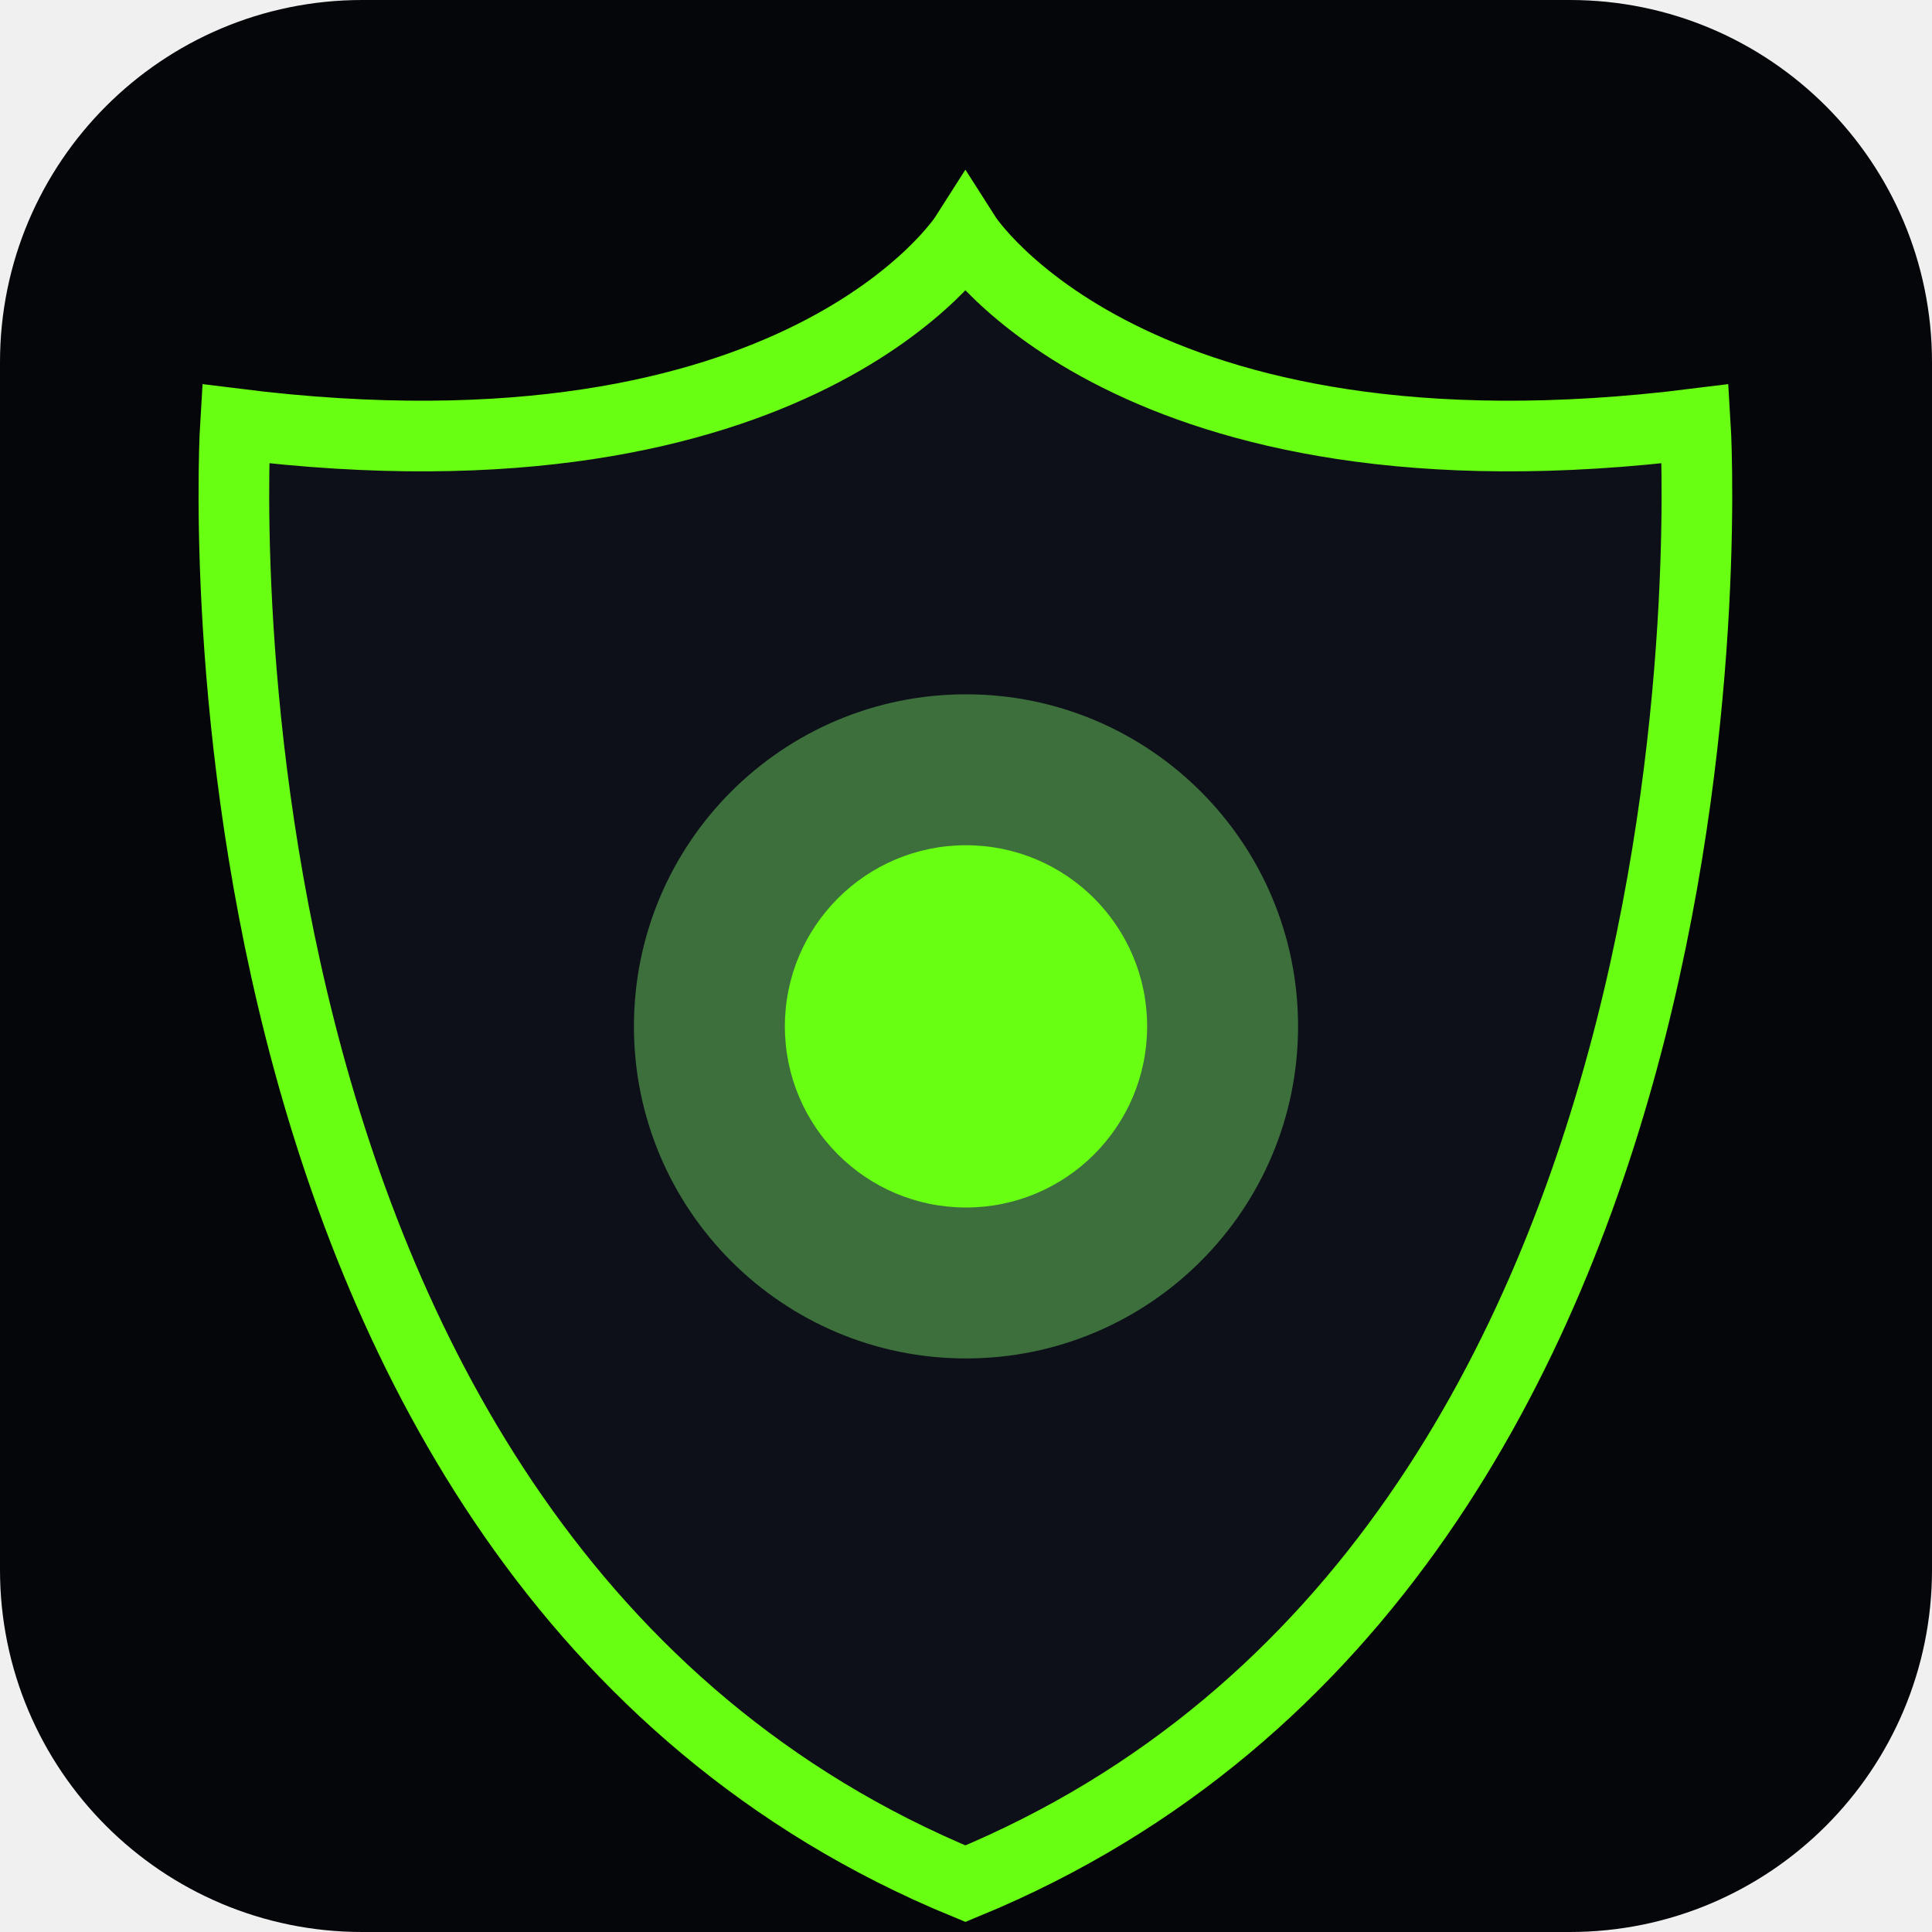
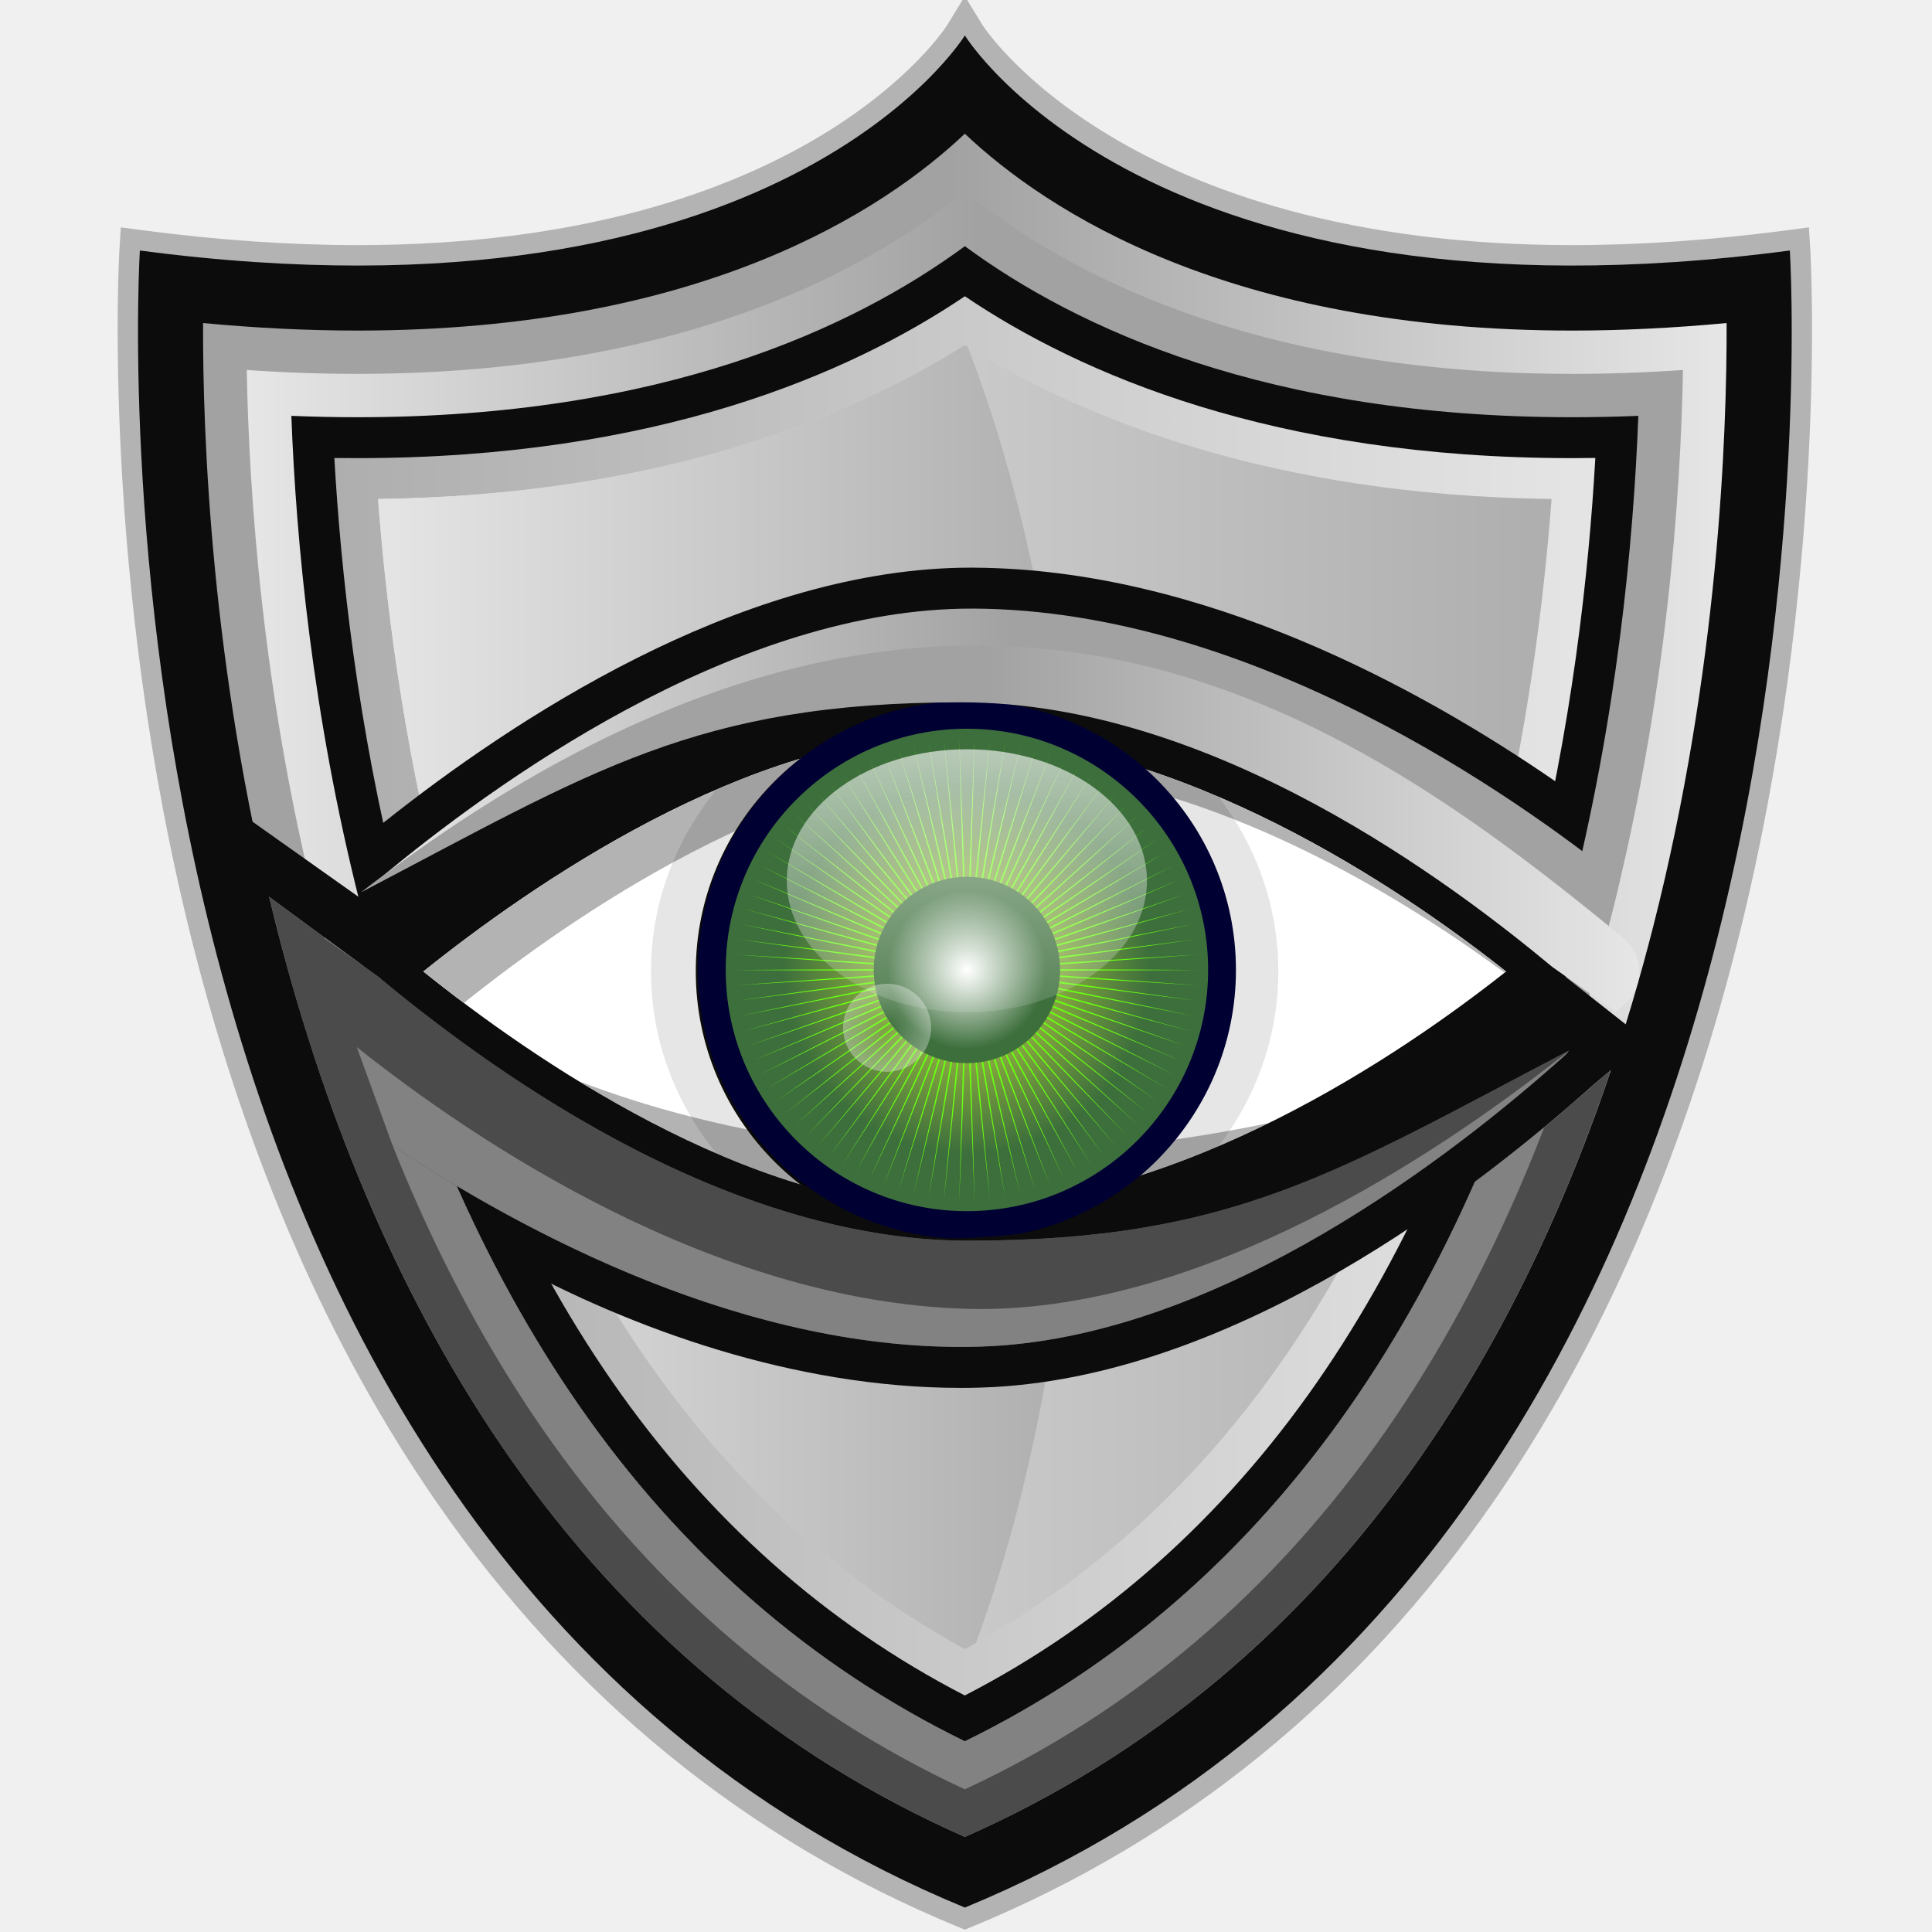
- <svg xmlns="http://www.w3.org/2000/svg" viewBox="0 0 64 64">
-   <rect width="64" height="64" rx="12" fill="#05060a" />
-   <path d="M32 8s7 11 31 8c0 0 3 48-31 62C-2 64 1 16 1 16 25 19 32 8 32 8Z" transform="scale(0.78) translate(9 2)" fill="#0d1018" stroke="#69ff12" stroke-width="3" />
-   <circle cx="32" cy="34" r="11" fill="#3d6f3c" />
-   <circle cx="32" cy="34" r="6" fill="#69ff12" />
+ <svg xmlns="http://www.w3.org/2000/svg" xmlns:xlink="http://www.w3.org/1999/xlink" viewBox="-31 1 509 509">
+   <defs>
+     <style> .cls-1 { fill: url(#linear-gradient); } .cls-1, .cls-2, .cls-3, .cls-4, .cls-5, .cls-6, .cls-7, .cls-8, .cls-9, .cls-10, .cls-11, .cls-12, .cls-13, .cls-14, .cls-15, .cls-16, .cls-17, .cls-18, .cls-19, .cls-20, .cls-21 { stroke-width: 0px; } .cls-2 { fill: url(#linear-gradient-6); } .cls-22 { isolation: isolate; } .cls-4 { fill: #003; } .cls-5 { fill: #e6e6e6; } .cls-5, .cls-20 { mix-blend-mode: multiply; } .cls-6 { fill: url(#linear-gradient-5); } .cls-7, .cls-20 { fill: #b3b3b3; } .cls-8 { fill: #fff; } .cls-9 { fill: #0c0c0c; } .cls-10 { fill: url(#linear-gradient-2); } .cls-11 { fill: #4b4b4b; } .cls-12 { fill: url(#linear-gradient-7); } .cls-13 { fill: url(#radial-gradient-2); } .cls-14 { fill: url(#linear-gradient-3); } .cls-15 { fill: url(#radial-gradient); } .cls-16 { fill: url(#linear-gradient-8); } .cls-17 { fill: #828282; } .cls-18 { fill: url(#radial-gradient-3); } .cls-19 { fill: url(#linear-gradient-4); } .cls-21 { fill: #69ff12; } </style>
+     <linearGradient id="linear-gradient" x1="22.5" y1="260.59" x2="423.9" y2="260.59" gradientUnits="userSpaceOnUse">
+       <stop offset="0" stop-color="#a2a2a2" />
+       <stop offset=".49" stop-color="#a2a2a2" />
+       <stop offset="1" stop-color="#e5e6e5" />
+     </linearGradient>
+     <linearGradient id="linear-gradient-2" x1="34" y1="261.91" x2="412.38" y2="261.91" gradientUnits="userSpaceOnUse">
+       <stop offset="0" stop-color="#e5e6e5" />
+       <stop offset=".51" stop-color="#a2a2a2" />
+       <stop offset="1" stop-color="#a2a2a2" />
+     </linearGradient>
+     <linearGradient id="linear-gradient-3" x1="57.08" y1="263.37" x2="389.3" y2="263.37" gradientUnits="userSpaceOnUse">
+       <stop offset="0" stop-color="#aeaeae" />
+       <stop offset=".98" stop-color="#e4e4e4" />
+     </linearGradient>
+     <linearGradient id="linear-gradient-4" x1="68.61" y1="263.7" x2="377.77" y2="263.7" gradientUnits="userSpaceOnUse">
+       <stop offset=".02" stop-color="#e4e4e4" />
+       <stop offset="1" stop-color="#aeaeae" />
+     </linearGradient>
+     <linearGradient id="linear-gradient-5" x2="252.93" xlink:href="#linear-gradient-4" />
+     <radialGradient id="radial-gradient" cx="223.73" cy="256.54" fx="223.73" fy="256.54" r="63.55" gradientUnits="userSpaceOnUse">
+       <stop offset=".08" stop-color="#bed143" />
+       <stop offset=".76" stop-color="#3d6f3c" />
+     </radialGradient>
+     <radialGradient id="radial-gradient-2" cx="223.73" cy="256.54" fx="223.73" fy="256.54" r="24.55" gradientUnits="userSpaceOnUse">
+       <stop offset="0" stop-color="#fff" />
+       <stop offset=".85" stop-color="#3d6f3c" />
+     </radialGradient>
+     <linearGradient id="linear-gradient-6" x1="223.73" y1="284.15" x2="223.73" y2="107.7" gradientUnits="userSpaceOnUse">
+       <stop offset="0" stop-color="#fff" stop-opacity="0" />
+       <stop offset=".77" stop-color="#fff" />
+     </linearGradient>
+     <radialGradient id="radial-gradient-3" cx="202.71" cy="271.77" fx="202.71" fy="271.77" r="45.1" gradientUnits="userSpaceOnUse">
+       <stop offset="0" stop-color="#fff" stop-opacity="0" />
+       <stop offset=".77" stop-color="#fff" />
+     </radialGradient>
+     <linearGradient id="linear-gradient-7" x1="68.6" y1="206.25" x2="395.79" y2="206.25" xlink:href="#linear-gradient-2" />
+     <linearGradient id="linear-gradient-8" x1="64.05" y1="219.3" x2="400.86" y2="219.3" xlink:href="#linear-gradient" />
+   </defs>
+   <g class="cls-22">
+     <g>
+       <path class="cls-7" d="m221.14,508.54c-55.43-22.86-101.53-60.43-137.04-111.66-28.3-40.83-49.94-90.35-64.32-147.2C-4.64,153.15.41,67.51.47,66.66l.36-5.76,5.73.76c19.73,2.6,38.78,3.92,56.63,3.92,118.53,0,155.06-57.47,155.41-58.05l4.6-7.53,4.6,7.53c.35.57,37.42,58.05,155.39,58.05h.02c17.86,0,36.91-1.32,56.63-3.92l5.73-.76.36,5.76c.05.85,5.11,86.49-19.31,183.02-14.38,56.85-36.02,106.38-64.32,147.2-35.51,51.23-81.62,88.8-137.05,111.66l-2.06.85-2.06-.85Z" />
+       <path class="cls-9" d="m440.55,67C271.5,89.29,223.2,10.34,223.2,10.34c0,0-48.3,78.95-217.35,56.66,0,0-21.36,338.1,217.35,436.56,238.71-98.46,217.35-436.56,217.35-436.56Z" />
+       <path class="cls-1" d="m223.2,484.94c-48.46-21.39-89-55.3-120.6-100.89-26.76-38.6-47.28-85.67-61-139.9C24.6,176.91,22.39,115.42,22.5,86.11c14.02,1.32,27.64,1.98,40.69,1.98,90.44,0,138.41-31.45,160.01-51.86,21.6,20.41,69.56,51.86,160,51.86h.02c13.04,0,26.66-.67,40.67-1.98.09,29.48-2.15,91.5-19.32,158.91-13.77,54.05-34.31,100.96-61.05,139.43-31.55,45.38-72,79.16-120.32,100.49Z" />
+       <path class="cls-10" d="m223.2,472.41c-44.47-20.62-81.86-52.51-111.21-94.86-25.97-37.47-45.93-83.29-59.31-136.19-14.54-57.47-18.09-110.56-18.67-142.87,9.98.67,19.75,1.01,29.18,1.01,85.38,0,134.96-27.58,160.01-48.09,25.05,20.51,74.63,48.09,160,48.09,9.44,0,19.21-.34,29.19-1.01-.59,32.57-4.19,86.07-18.87,143.72-13.43,52.72-33.4,98.39-59.36,135.73-29.31,42.15-66.62,73.92-110.95,94.47Z" />
+       <path class="cls-9" d="m223.2,459.77c-40.49-19.79-74.73-49.62-101.83-88.72-25.19-36.35-44.58-80.92-57.63-132.49-12.44-49.15-16.74-95.01-17.98-128,5.92.24,11.75.36,17.43.36,80.11,0,130.48-23.33,160.01-45.06,29.53,21.73,79.89,45.06,160,45.06,5.69,0,11.52-.12,17.43-.36-1.26,33.28-5.61,79.5-18.17,128.83-13.09,51.39-32.49,95.82-57.68,132.03-27.06,38.92-61.21,68.62-101.58,88.35Z" />
+       <path class="cls-14" d="m223.2,447.69c-36.75-18.95-68-46.78-92.96-82.79-24.45-35.28-43.31-78.68-56.03-128.99-11.04-43.63-15.45-84.6-17.12-114.25,2.05.03,4.09.04,6.1.04,78.73,0,129.75-22.23,160.01-42.65,30.26,20.43,81.28,42.65,160,42.65,2.01,0,4.05-.02,6.1-.05-1.68,29.91-6.14,71.23-17.3,115.06-12.77,50.14-31.64,93.38-56.08,128.53-24.91,35.83-56.08,63.54-92.71,82.43Z" />
+       <path class="cls-19" d="m223.2,435.48c-33.02-18.04-61.3-43.83-84.1-76.72-23.72-34.22-42.03-76.44-54.44-125.49-9.67-38.23-14.07-74.36-16.06-100.8,74.47-.96,124.37-21.63,154.59-40.54,30.21,18.91,80.11,39.58,154.58,40.54-2,26.69-6.45,63.15-16.24,101.6-12.45,48.88-30.78,90.95-54.48,125.04-22.75,32.72-50.94,58.39-83.85,76.37Z" />
+       <path class="cls-6" d="m68.61,132.47c1.98,26.44,6.38,62.57,16.06,100.8,12.41,49.05,30.73,91.27,54.44,125.49,22.8,32.89,51.07,58.68,84.1,76.72.98-.54,1.95-1.1,2.92-1.66,16.73-45.44,26.81-103.96,26.81-167.84s-10.96-127.4-29-173.61c-.24-.15-.5-.3-.74-.45-30.21,18.91-80.12,39.58-154.59,40.54Z" />
+       <path class="cls-9" d="m219.08,330.09c-56.19,0-115.16-40.55-145.31-64.72l-10.5-8.42,10.5-8.42c30.15-24.17,89.13-64.72,145.31-64.72,1.06,0,2.12.01,3.18.05,61.78,1.73,120.63,41.24,150.22,64.64l10.7,8.46-10.7,8.46c-29.59,23.4-88.44,62.91-150.23,64.64-1.05.03-2.1.04-3.16.04h0Z" />
+       <path class="cls-9" d="m225.77,150.55h-.8c-1.03,0-2.06,0-3.11.03-58.98,1.29-117.72,39.99-151.9,67.22,1.3,5.97,2.7,12.02,4.24,18.12.46,1.8.94,3.58,1.41,5.37,4.83-2.67,9.46-5.25,13.91-7.73,48.69-27.15,75.51-42.1,136.33-43.47.96-.02,1.93-.03,2.89-.03,41.71,0,90.02,20.15,140.13,58.33,1.08-3.85,10.66-17.41,11.66-21.34,2.59-10.15-1.82-20.24-1.82-20.24-35.26-24.3-92.62-55.88-152.93-56.25Z" />
+       <path class="cls-9" d="m365.59,259.56c2.28-7.45,4.42-15.05,6.41-22.83,1.6-6.27,3.04-12.47,4.37-18.61-34.68-25.3-92.15-59.12-153.38-60.83-1.3-.04-2.61-.05-3.91-.05-56.65,0-114.94,35.26-150.19,61.44,1.29,5.93,5.53,27.64,6.08,29.7,3.12-1.65,86.39-51.52,147.31-51.56,53.35,0,106.45,33.11,143.3,62.74Z" />
+       <path class="cls-8" d="m219.08,319.3c-53.09,0-110.05-39.49-138.56-62.35,28.52-22.86,85.48-62.35,138.56-62.35.96,0,1.91.01,2.87.04,58.84,1.65,115.69,40.05,143.84,62.31-28.15,22.26-85,60.67-143.84,62.31-.96.03-1.9.04-2.86.04h0Z" />
+       <path class="cls-7" d="m229.47,203.12c.96,0,1.91.01,2.87.04,52.1,1.46,102.62,31.72,133.06,54.1.13-.1.27-.21.39-.31-28.15-22.26-85-60.67-143.84-62.31-.95-.03-1.91-.04-2.87-.04-53.08,0-110.04,39.49-138.56,62.35,3.21,2.57,6.8,5.37,10.69,8.28,28.62-22.9,85.36-62.11,138.26-62.11Z" />
+       <circle class="cls-9" cx="223.2" cy="256.95" r="70.89" />
+       <path class="cls-8" d="m223.2,321.37c-35.52,0-64.42-28.9-64.42-64.42s28.9-64.42,64.42-64.42,64.42,28.9,64.42,64.42-28.9,64.42-64.42,64.42Z" />
+       <path class="cls-5" d="m305.79,256.95c0-17.18-5.83-33.06-15.7-45.99-21.24-9.08-44.53-15.67-68.14-16.33-.95-.03-1.91-.04-2.87-.04-20.49,0-41.56,5.9-61.35,14.44-10.79,13.26-17.22,29.87-17.22,47.91s6.43,34.66,17.22,47.91c19.79,8.54,40.86,14.44,61.35,14.44h0c.96,0,1.9-.01,2.86-.04,23.61-.66,46.9-7.25,68.14-16.33,9.87-12.92,15.7-28.8,15.7-45.99Z" />
+       <path class="cls-20" d="m221.95,319.26c28.59-.8,56.7-10.28,81.28-22.37-85.01,17.72-148.76,1.63-181.82-11.08,28.58,17.51,63.91,33.49,97.68,33.49h0c.96,0,1.9-.01,2.86-.04Z" />
+       <g>
+         <path class="cls-4" d="m223.74,327.42c-39.08,0-70.88-31.8-70.88-70.88s31.79-70.88,70.88-70.88,70.88,31.79,70.88,70.88-31.79,70.88-70.88,70.88Z" />
+         <path class="cls-15" d="m223.74,320.09c-35.04,0-63.55-28.51-63.55-63.55s28.51-63.55,63.55-63.55,63.55,28.51,63.55,63.55-28.51,63.55-63.55,63.55Z" />
+         <polygon class="cls-21" points="284.65 256.54 210.3 256.12 284.51 260.58 210.36 255.24 284.11 264.63 210.48 254.35 283.43 268.66 210.66 253.46 282.49 272.63 210.9 252.57 281.28 276.54 211.2 251.7 279.8 280.36 211.56 250.86 278.08 284.06 211.97 250.05 276.12 287.63 212.43 249.28 273.93 291.06 212.93 248.54 271.51 294.32 213.48 247.85 268.89 297.42 214.08 247.19 266.07 300.33 214.71 246.58 263.07 303.06 215.39 246.01 259.88 305.57 216.1 245.48 256.53 307.87 216.86 245 253.03 309.95 217.65 244.56 249.39 311.79 218.48 244.18 245.63 313.39 219.33 243.85 241.77 314.73 220.21 243.58 237.83 315.81 221.1 243.37 233.83 316.62 221.99 243.22 229.79 317.15 222.87 243.13 225.75 317.42 223.74 243.1 221.72 317.42 224.6 243.13 217.67 317.15 225.48 243.22 213.63 316.61 226.38 243.37 209.63 315.8 227.27 243.58 205.68 314.72 228.15 243.85 201.82 313.38 229 244.18 198.06 311.78 229.83 244.57 194.42 309.94 230.62 245 190.92 307.86 231.37 245.48 187.57 305.56 232.09 246.01 184.38 303.04 232.76 246.58 181.38 300.32 233.4 247.2 178.56 297.4 233.99 247.85 175.94 294.3 234.54 248.55 173.53 291.04 235.05 249.28 171.34 287.61 235.5 250.06 169.38 284.04 235.91 250.87 167.66 280.34 236.27 251.71 166.19 276.52 236.57 252.57 164.98 272.62 236.81 253.46 164.03 268.64 236.99 254.35 163.36 264.62 237.11 255.24 162.96 260.58 237.17 256.12 162.82 256.54 237.17 256.97 162.96 252.5 237.11 257.85 163.36 248.46 236.99 258.74 164.04 244.43 236.81 259.63 164.98 240.45 236.57 260.52 166.19 236.55 236.27 261.38 167.67 232.73 235.91 262.23 169.39 229.03 235.5 263.03 171.35 225.46 235.04 263.81 173.54 222.03 234.54 264.54 175.96 218.76 233.99 265.24 178.58 215.67 233.39 265.89 181.4 212.75 232.76 266.51 184.4 210.03 232.08 267.08 187.59 207.52 231.37 267.61 190.94 205.21 230.61 268.09 194.44 203.14 229.82 268.53 198.08 201.29 229 268.91 201.84 199.7 228.14 269.24 205.7 198.36 227.26 269.51 209.64 197.28 226.37 269.72 213.64 196.47 225.48 269.87 217.68 195.93 224.6 269.96 221.72 195.67 223.74 269.99 225.75 195.67 222.87 269.96 229.8 195.93 221.99 269.87 233.84 196.47 221.09 269.72 237.84 197.28 220.2 269.51 241.79 198.36 219.33 269.24 245.65 199.71 218.47 268.91 249.41 201.31 217.64 268.52 253.05 203.15 216.85 268.09 256.55 205.23 216.1 267.6 259.9 207.53 215.38 267.08 263.09 210.05 214.71 266.5 266.09 212.77 214.07 265.89 268.91 215.69 213.48 265.23 271.53 218.78 212.93 264.54 273.94 222.05 212.42 263.8 276.13 225.48 211.97 263.03 278.09 229.05 211.56 262.22 279.81 232.75 211.2 261.38 281.28 236.56 210.9 260.51 282.49 240.47 210.66 259.63 283.44 244.45 210.48 258.74 284.11 248.47 210.36 257.85 284.51 252.51 210.3 256.97 284.65 256.54" />
+         <path class="cls-13" d="m223.74,281.1c-13.54,0-24.55-11.01-24.55-24.55s11.01-24.55,24.55-24.55,24.55,11.01,24.55,24.55-11.01,24.55-24.55,24.55Z" />
+         <ellipse class="cls-2" cx="223.73" cy="233.04" rx="47.44" ry="34.64" />
+       </g>
+       <circle class="cls-18" cx="202.71" cy="271.77" r="11.6" />
+       <path class="cls-12" d="m225.71,161.34c-1.2,0-2.41,0-3.61.03-60.92,1.33-122.65,45.67-153.5,71.46,60.12-33.14,87.15-51.96,157.01-53.53,66.49-1.5,130.73,45.22,157.29,66.32h0l8.24,5.56c.81-2.97,1.61-5.95,2.37-8.97.79-3.11,1.54-6.2,2.27-9.28-26.97-21.67-96.57-71.14-170.07-71.59Z" />
+       <path class="cls-9" d="m222.1,366.65c-43.74,0-86.69-15.5-119.55-33.52-12.4-6.8-16.7-55.76-10.47-51.63,45.36,30.02,88.66,45.78,126.2,45.78,2.5,0,5-.07,7.44-.21,60.73-3.47,89.72-28.48,137.45-57.29,4.9-2.96,8.37-1.33,13.75-4.55l28.04,8.04-16.35,13.7c-31.38,28.12-93.58,75.84-157.54,79.44-1.3.07-2.61.13-3.92.17-1.68.05-3.36.07-5.05.07Z" />
+       <polygon class="cls-9" points="69.32 258.89 22.5 224.5 29.48 219.42 31.39 214.55 74.98 245.45 69.32 258.89" />
+       <polygon class="cls-9" points="374.98 253.27 403.17 275.49 399.57 283.32 382.35 277.78 372.49 265.23 374.98 253.27" />
+       <path class="cls-11" d="m388.61,286.97c-8.34,7.47-18.88,16.34-31.03,25.38-9.51,21.56-20.46,41.31-32.81,59.07-27.06,38.92-61.21,68.62-101.58,88.35-40.49-19.79-74.73-49.62-101.83-88.72-21.82-31.48-39.28-69.15-52.04-112.18v.02s-29.41-21.59-29.41-21.59c.55,2.28,1.11,4.57,1.69,6.86,13.72,54.23,34.24,101.29,61,139.9,31.59,45.58,72.14,79.49,120.6,100.89,48.32-21.33,88.77-55.11,120.32-100.49,20.28-29.16,36.98-63.19,49.87-101.49l-4.78,4.01Z" />
+       <path class="cls-17" d="m357.58,312.35c-9.51,21.56-20.46,41.31-32.81,59.07-27.06,38.92-61.21,68.62-101.58,88.35-40.49-19.79-74.73-49.62-101.83-88.72-21.82-31.48-39.28-69.15-52.04-112.18v.02s-14.92-10.96-14.92-10.96c13.35,50.12,32.7,93.71,57.58,129.62,29.35,42.35,66.75,74.24,111.21,94.86,44.33-20.56,81.64-52.32,110.95-94.47,16.32-23.47,30.27-50.24,41.72-79.97-5.55,4.61-11.68,9.47-18.28,14.39Z" />
+       <path class="cls-11" d="m382.35,277.78c-60.83,31.82-88.26,50.04-158.14,50.09-66.51.04-129.71-48.06-155.81-69.74h0l-16.67-11.79c-.83.71-1.61,1.39-2.32,2.02-2.47,2.17-3.88,5.3-3.88,8.59,0,3.28,1.41,6.41,3.88,8.58.63.56,1.32,1.16,2.06,1.79l-4.26-2.68.87,2.91c2.43,8.05,5.03,15.94,7.78,23.64,28.7,21.25,98.8,66.65,170.99,64.6,1.2-.03,2.41-.08,3.61-.15,60.84-3.43,121-49.87,150.95-76.71-.71.42-1.39.83-2.09,1.25,1.04-.82,2.05-1.62,3.03-2.4Z" />
+       <path class="cls-11" d="m224.22,327.87c-66.51.04-129.71-48.06-155.81-69.74h0l-16.67-11.79c-.83.71-1.61,1.39-2.32,2.02-2.47,2.17-3.88,5.3-3.88,8.59,0,3.28,1.41,6.41,3.88,8.58,20.74,18.27,94.62,78.06,174.29,80.29,1.2.03,2.41.05,3.61.05,60.94,0,123.62-42.98,155.03-68.09-60.83,31.82-88.26,50.04-158.14,50.09Z" />
+       <path class="cls-17" d="m227.33,345.87c-1.2,0-2.41-.02-3.61-.05-67.13-1.88-130.13-44.61-160.72-68.95l9.43,25.93c34.36,22.81,93.65,54.72,154.43,52.99,1.2-.03,2.41-.08,3.61-.15,60.84-3.43,121-49.87,150.95-76.71.55-.51.94-1.15.94-1.15,0,0-2.66,2.18-3.03,2.4-32.29,25.35-92.96,65.69-152,65.69Z" />
+       <path class="cls-16" d="m222.19,186.03c66.51-.04,129.71,48.06,155.81,69.74h0l16.67,11.79c.83-.71,1.61-1.39,2.32-2.02,2.47-2.17,3.88-5.3,3.88-8.59,0-3.28-1.34-6.5-3.88-8.58-72.11-59.31-175.9-133.26-332.93-12.25,60.83-31.82,88.26-50.04,158.14-50.09Z" />
+     </g>
+   </g>
</svg>
